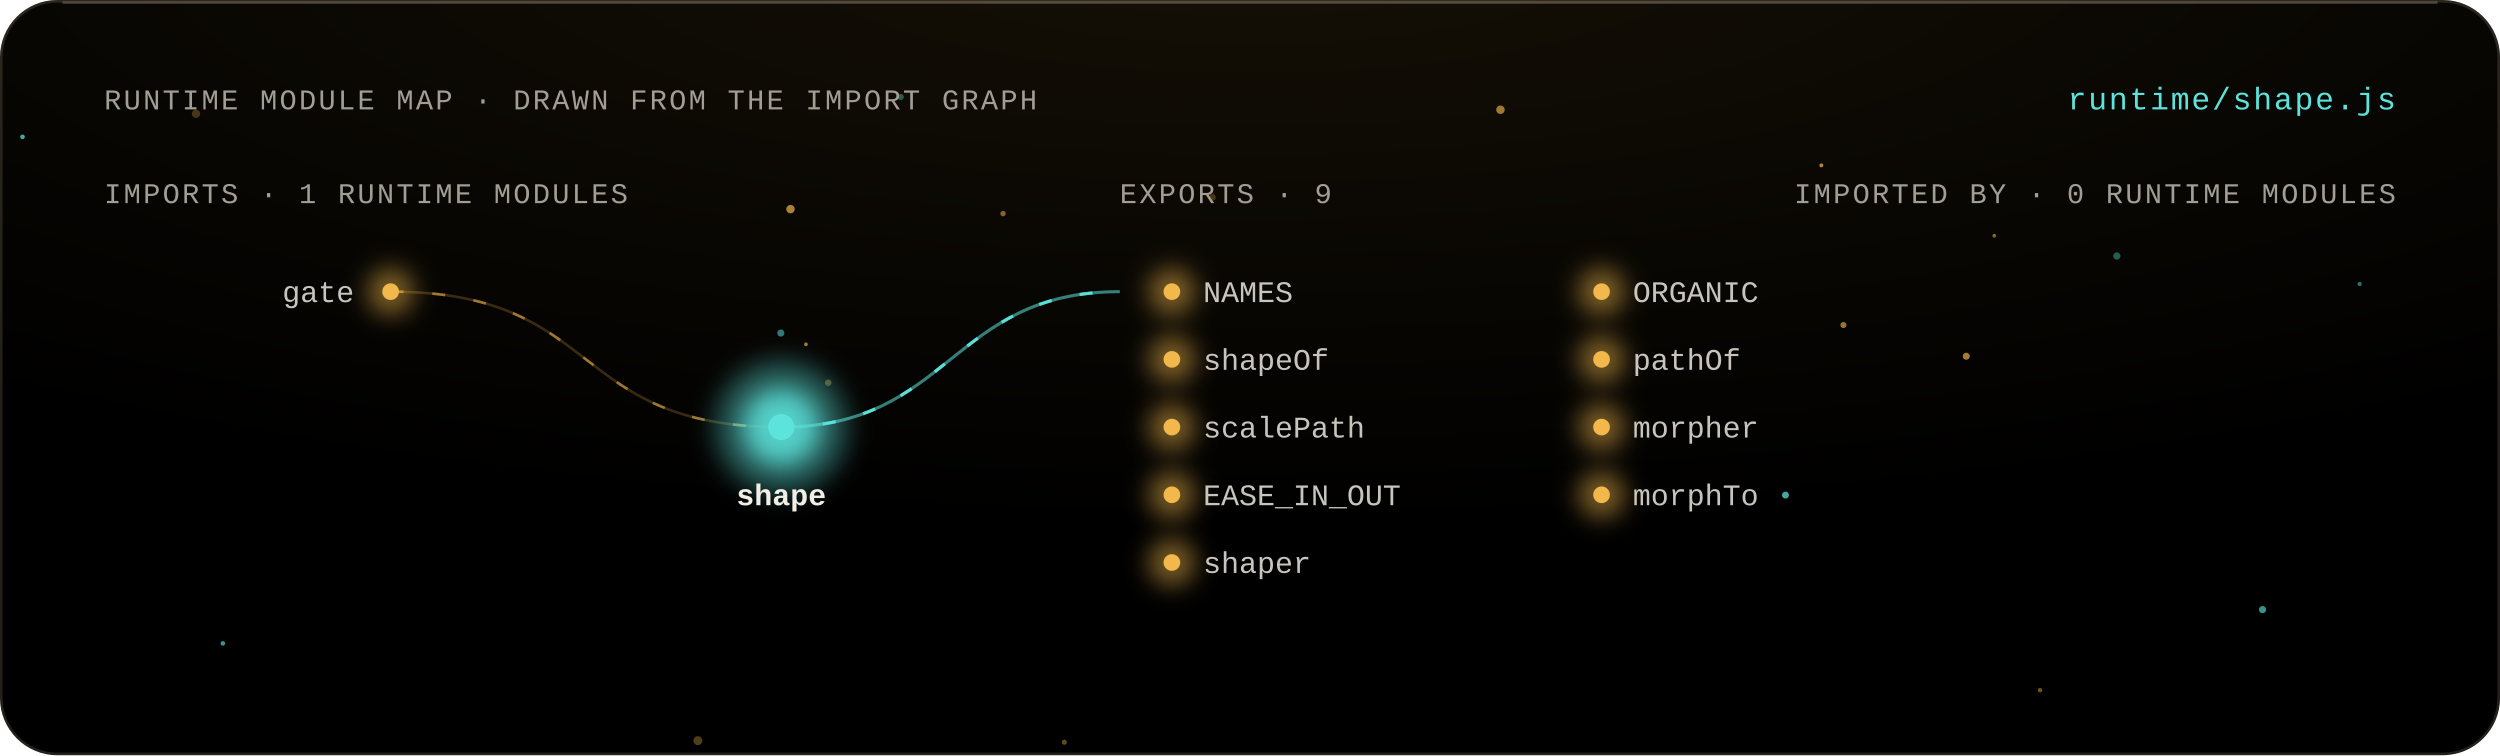
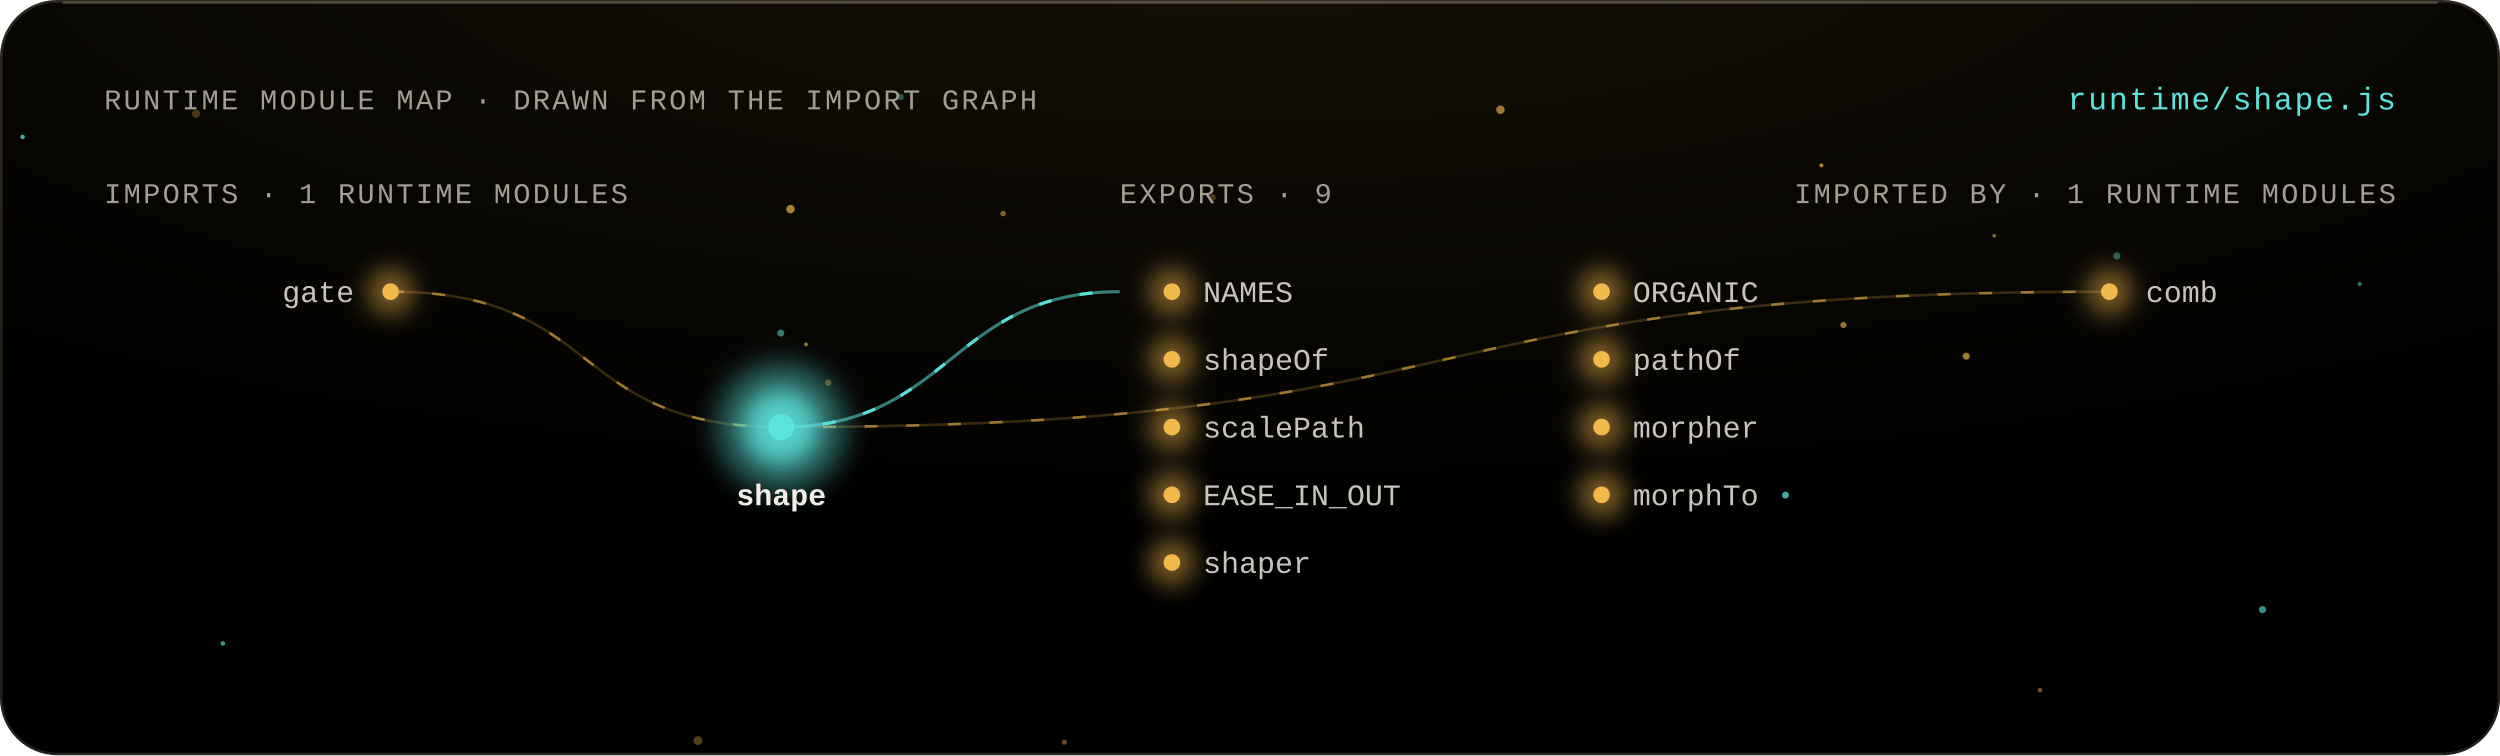
<svg xmlns="http://www.w3.org/2000/svg" viewBox="0 0 960 290" width="960" height="290" role="img" aria-labelledby="t">
  <style>
  text { font-family: 'Geist Mono', ui-monospace, 'Liberation Mono', Menlo, monospace; fill: #F2EEE6; }
  .m { fill: #A39E94; font-size: 11px; letter-spacing: .08em; }
  .l { font-size: 11.5px; }
  .h { font-size: 12px; fill: #5CE4DC; letter-spacing: .06em; }
  .flow { stroke-dasharray: 5 11; animation: flow 3s linear infinite; }
  @keyframes flow { to { stroke-dashoffset: -32; } }
  .breathe { animation: breathe 4.2s ease-in-out infinite; }
  @keyframes breathe { 50% { opacity: .38; } }
  .beat { animation: beat 2.6s ease-in-out infinite; transform-box: fill-box; transform-origin: center; }
  @keyframes beat { 50% { opacity: .55; transform: scale(1.35); } }
  .spin { transform-box: fill-box; transform-origin: center; animation: spin 48s linear infinite; }
  .spin-r { transform-box: fill-box; transform-origin: center; animation: spin 64s linear infinite reverse; }
  @keyframes spin { to { transform: rotate(360deg); } }
  @media (prefers-reduced-motion: reduce) { * { animation: none !important; } }
</style>
  <defs>
    <filter id="bloom" x="-80%" y="-80%" width="260%" height="260%">
      <feGaussianBlur stdDeviation="4.5" />
    </filter>
    <filter id="soft" x="-30%" y="-30%" width="160%" height="160%">
      <feGaussianBlur stdDeviation="1.4" />
    </filter>
    <radialGradient id="key" cx="50%" cy="-10%" r="80%">
      <stop offset="0" stop-color="#F2B84B" stop-opacity=".09" />
      <stop offset="1" stop-color="#F2B84B" stop-opacity="0" />
    </radialGradient>
    <linearGradient id="pair" x1="0" x2="1">
      <stop offset="0" stop-color="#F2B84B" />
      <stop offset="1" stop-color="#5CE4DC" />
    </linearGradient>
  </defs>
  <rect width="960" height="290" rx="22" fill="#000" />
  <rect width="960" height="290" rx="22" fill="url(#key)" />
  <rect x=".5" y=".5" width="959" height="289" rx="21.5" fill="none" stroke="rgba(255,232,196,.14)" />
  <path d="M 24 1 H 936" stroke="rgba(255,238,208,.22)" stroke-width="1" />
  <g>
    <circle cx="408.7" cy="285.01" r="0.99" fill="#F2B84B" opacity="0.4" class="breathe" style="animation-delay:-3.17s" />
    <circle cx="868.82" cy="234.09" r="1.39" fill="#5CE4DC" opacity="0.63" class="breathe" style="animation-delay:-0.14s" />
    <circle cx="345.88" cy="37.26" r="1.19" fill="#5CE4DC" opacity="0.37" class="breathe" style="animation-delay:-1.33s" />
    <circle cx="303.55" cy="80.31" r="1.62" fill="#F2B84B" opacity="0.69" class="breathe" style="animation-delay:-1.03s" />
    <circle cx="8.65" cy="52.55" r="0.88" fill="#5CE4DC" opacity="0.74" class="breathe" style="animation-delay:-2.75s" />
    <circle cx="299.83" cy="127.9" r="1.37" fill="#5CE4DC" opacity="0.52" class="breathe" style="animation-delay:-2.35s" />
    <circle cx="906.09" cy="109.06" r="0.81" fill="#5CE4DC" opacity="0.49" class="breathe" style="animation-delay:-0.51s" />
    <circle cx="707.87" cy="124.82" r="1.17" fill="#F2B84B" opacity="0.62" class="breathe" style="animation-delay:-1.14s" />
    <circle cx="755.04" cy="136.79" r="1.36" fill="#F2B84B" opacity="0.67" class="breathe" style="animation-delay:-2.92s" />
    <circle cx="267.98" cy="284.43" r="1.72" fill="#F2B84B" opacity="0.33" class="breathe" style="animation-delay:-0.27s" />
    <circle cx="765.8" cy="90.52" r="0.72" fill="#F2B84B" opacity="0.54" class="breathe" style="animation-delay:-2.45s" />
    <circle cx="576.17" cy="42.14" r="1.63" fill="#F2B84B" opacity="0.63" class="breathe" style="animation-delay:-1.3s" />
    <circle cx="812.86" cy="98.3" r="1.4" fill="#5CE4DC" opacity="0.38" class="breathe" style="animation-delay:-0.52s" />
    <circle cx="85.57" cy="247.06" r="0.88" fill="#5CE4DC" opacity="0.65" class="breathe" style="animation-delay:-0.44s" />
    <circle cx="465.58" cy="75.79" r="1.31" fill="#F2B84B" opacity="0.26" class="breathe" style="animation-delay:-0.91s" />
    <circle cx="75.26" cy="43.69" r="1.59" fill="#F2B84B" opacity="0.27" class="breathe" style="animation-delay:-1.53s" />
    <circle cx="685.62" cy="190.12" r="1.34" fill="#5CE4DC" opacity="0.73" class="breathe" style="animation-delay:-1.27s" />
    <circle cx="699.4" cy="63.5" r="0.76" fill="#F2B84B" opacity="0.72" class="breathe" style="animation-delay:-0.28s" />
    <circle cx="309.49" cy="132.23" r="0.73" fill="#F2B84B" opacity="0.64" class="breathe" style="animation-delay:-0.55s" />
    <circle cx="783.37" cy="265.02" r="0.85" fill="#F2B84B" opacity="0.46" class="breathe" style="animation-delay:-3.21s" />
    <circle cx="385.17" cy="82.03" r="1.05" fill="#F2B84B" opacity="0.52" class="breathe" style="animation-delay:-1.82s" />
    <circle cx="318.03" cy="146.96" r="1.25" fill="#F2B84B" opacity="0.34" class="breathe" style="animation-delay:-0.59s" />
  </g>
  <text x="40" y="42" class="m" text-anchor="start">RUNTIME MODULE MAP · DRAWN FROM THE IMPORT GRAPH</text>
  <text x="920" y="42" class="h" text-anchor="end">runtime/shape.js</text>
  <text x="40" y="78" class="m" text-anchor="start">IMPORTS · 1 RUNTIME MODULES</text>
  <text x="430" y="78" class="m" text-anchor="start">EXPORTS · 9</text>
-   <text x="920" y="78" class="m" text-anchor="end">IMPORTED BY · 0 RUNTIME MODULES</text>
+   <text x="920" y="78" class="m" text-anchor="end">IMPORTED BY · 1 RUNTIME MODULES</text>
  <path d="M 150 112 C 232.5 112, 217.5 164, 300 164" fill="none" stroke="#F2B84B" stroke-opacity="0.22" stroke-width="1" />
  <path d="M 150 112 C 232.5 112, 217.5 164, 300 164" fill="none" stroke="#F2B84B" stroke-opacity="0.55" stroke-width="1" class="flow" />
  <g>
    <circle cx="150" cy="112" r="9" fill="#F2B84B" opacity="0.5" filter="url(#bloom)" class="breathe" style="animation-delay:-3.29s" />
    <circle cx="150" cy="112" r="3.2" fill="#F2B84B" />
  </g>
  <text x="136" y="116" class="l" text-anchor="end" fill="#F2EEE6" fill-opacity=".82">gate</text>
+   <path d="M 300 164 C 580.5 164, 529.5 112, 810 112" fill="none" stroke="#F2B84B" stroke-opacity="0.22" stroke-width="1" />
+   <path d="M 300 164 C 580.5 164, 529.5 112, 810 112" fill="none" stroke="#F2B84B" stroke-opacity="0.55" stroke-width="1" class="flow" />
+   <g>
+     <circle cx="810" cy="112" r="9" fill="#F2B84B" opacity="0.5" filter="url(#bloom)" class="breathe" style="animation-delay:-1.07s" />
+     <circle cx="810" cy="112" r="3.2" fill="#F2B84B" />
+   </g>
+   <text x="824" y="116" class="l" text-anchor="start" fill="#F2EEE6" fill-opacity=".82">comb</text>
  <circle cx="300" cy="164" r="26" fill="#5CE4DC" opacity=".35" filter="url(#bloom)" class="beat" />
  <g>
    <circle cx="300" cy="164" r="15" fill="#5CE4DC" opacity="0.85" filter="url(#bloom)" class="beat" style="animation-delay:-0s" />
    <circle cx="300" cy="164" r="5" fill="#5CE4DC" />
  </g>
  <text x="300" y="194" class="l" text-anchor="middle" fill="#5CE4DC" font-weight="700" font-size="13">shape</text>
  <path d="M 300 164 C 365 164, 365 112, 430 112" fill="none" stroke="#5CE4DC" stroke-opacity="0.55" stroke-width="1.2" />
  <path d="M 300 164 C 365 164, 365 112, 430 112" fill="none" stroke="#5CE4DC" stroke-opacity="0.95" stroke-width="1.2" class="flow" />
  <g>
-     <circle cx="450" cy="112" r="9" fill="#F2B84B" opacity="0.5" filter="url(#bloom)" class="breathe" style="animation-delay:-1.07s" />
+     <circle cx="450" cy="112" r="9" fill="#F2B84B" opacity="0.5" filter="url(#bloom)" class="breathe" style="animation-delay:-1.7s" />
    <circle cx="450" cy="112" r="3.2" fill="#F2B84B" />
  </g>
  <text x="462" y="116" class="l" text-anchor="start" fill="#F2EEE6" fill-opacity=".82">NAMES</text>
  <g>
-     <circle cx="615" cy="112" r="9" fill="#F2B84B" opacity="0.5" filter="url(#bloom)" class="breathe" style="animation-delay:-1.7s" />
+     <circle cx="615" cy="112" r="9" fill="#F2B84B" opacity="0.5" filter="url(#bloom)" class="breathe" style="animation-delay:-3.93s" />
    <circle cx="615" cy="112" r="3.2" fill="#F2B84B" />
  </g>
  <text x="627" y="116" class="l" text-anchor="start" fill="#F2EEE6" fill-opacity=".82">ORGANIC</text>
  <g>
-     <circle cx="450" cy="138" r="9" fill="#F2B84B" opacity="0.5" filter="url(#bloom)" class="breathe" style="animation-delay:-3.93s" />
+     <circle cx="450" cy="138" r="9" fill="#F2B84B" opacity="0.5" filter="url(#bloom)" class="breathe" style="animation-delay:-1.19s" />
    <circle cx="450" cy="138" r="3.2" fill="#F2B84B" />
  </g>
  <text x="462" y="142" class="l" text-anchor="start" fill="#F2EEE6" fill-opacity=".82">shapeOf</text>
  <g>
-     <circle cx="615" cy="138" r="9" fill="#F2B84B" opacity="0.5" filter="url(#bloom)" class="breathe" style="animation-delay:-1.19s" />
+     <circle cx="615" cy="138" r="9" fill="#F2B84B" opacity="0.5" filter="url(#bloom)" class="breathe" style="animation-delay:-3.02s" />
    <circle cx="615" cy="138" r="3.2" fill="#F2B84B" />
  </g>
  <text x="627" y="142" class="l" text-anchor="start" fill="#F2EEE6" fill-opacity=".82">pathOf</text>
  <g>
-     <circle cx="450" cy="164" r="9" fill="#F2B84B" opacity="0.5" filter="url(#bloom)" class="breathe" style="animation-delay:-3.02s" />
+     <circle cx="450" cy="164" r="9" fill="#F2B84B" opacity="0.5" filter="url(#bloom)" class="breathe" style="animation-delay:-0.03s" />
    <circle cx="450" cy="164" r="3.2" fill="#F2B84B" />
  </g>
  <text x="462" y="168" class="l" text-anchor="start" fill="#F2EEE6" fill-opacity=".82">scalePath</text>
  <g>
-     <circle cx="615" cy="164" r="9" fill="#F2B84B" opacity="0.5" filter="url(#bloom)" class="breathe" style="animation-delay:-0.03s" />
+     <circle cx="615" cy="164" r="9" fill="#F2B84B" opacity="0.5" filter="url(#bloom)" class="breathe" style="animation-delay:-2.52s" />
    <circle cx="615" cy="164" r="3.2" fill="#F2B84B" />
  </g>
  <text x="627" y="168" class="l" text-anchor="start" fill="#F2EEE6" fill-opacity=".82">morpher</text>
  <g>
-     <circle cx="450" cy="190" r="9" fill="#F2B84B" opacity="0.5" filter="url(#bloom)" class="breathe" style="animation-delay:-2.52s" />
+     <circle cx="450" cy="190" r="9" fill="#F2B84B" opacity="0.5" filter="url(#bloom)" class="breathe" style="animation-delay:-3.62s" />
    <circle cx="450" cy="190" r="3.2" fill="#F2B84B" />
  </g>
  <text x="462" y="194" class="l" text-anchor="start" fill="#F2EEE6" fill-opacity=".82">EASE_IN_OUT</text>
  <g>
-     <circle cx="615" cy="190" r="9" fill="#F2B84B" opacity="0.5" filter="url(#bloom)" class="breathe" style="animation-delay:-3.62s" />
+     <circle cx="615" cy="190" r="9" fill="#F2B84B" opacity="0.5" filter="url(#bloom)" class="breathe" style="animation-delay:-3.23s" />
    <circle cx="615" cy="190" r="3.2" fill="#F2B84B" />
  </g>
  <text x="627" y="194" class="l" text-anchor="start" fill="#F2EEE6" fill-opacity=".82">morphTo</text>
  <g>
-     <circle cx="450" cy="216" r="9" fill="#F2B84B" opacity="0.5" filter="url(#bloom)" class="breathe" style="animation-delay:-3.23s" />
+     <circle cx="450" cy="216" r="9" fill="#F2B84B" opacity="0.5" filter="url(#bloom)" class="breathe" style="animation-delay:-3.03s" />
    <circle cx="450" cy="216" r="3.2" fill="#F2B84B" />
  </g>
  <text x="462" y="220" class="l" text-anchor="start" fill="#F2EEE6" fill-opacity=".82">shaper</text>
</svg>
